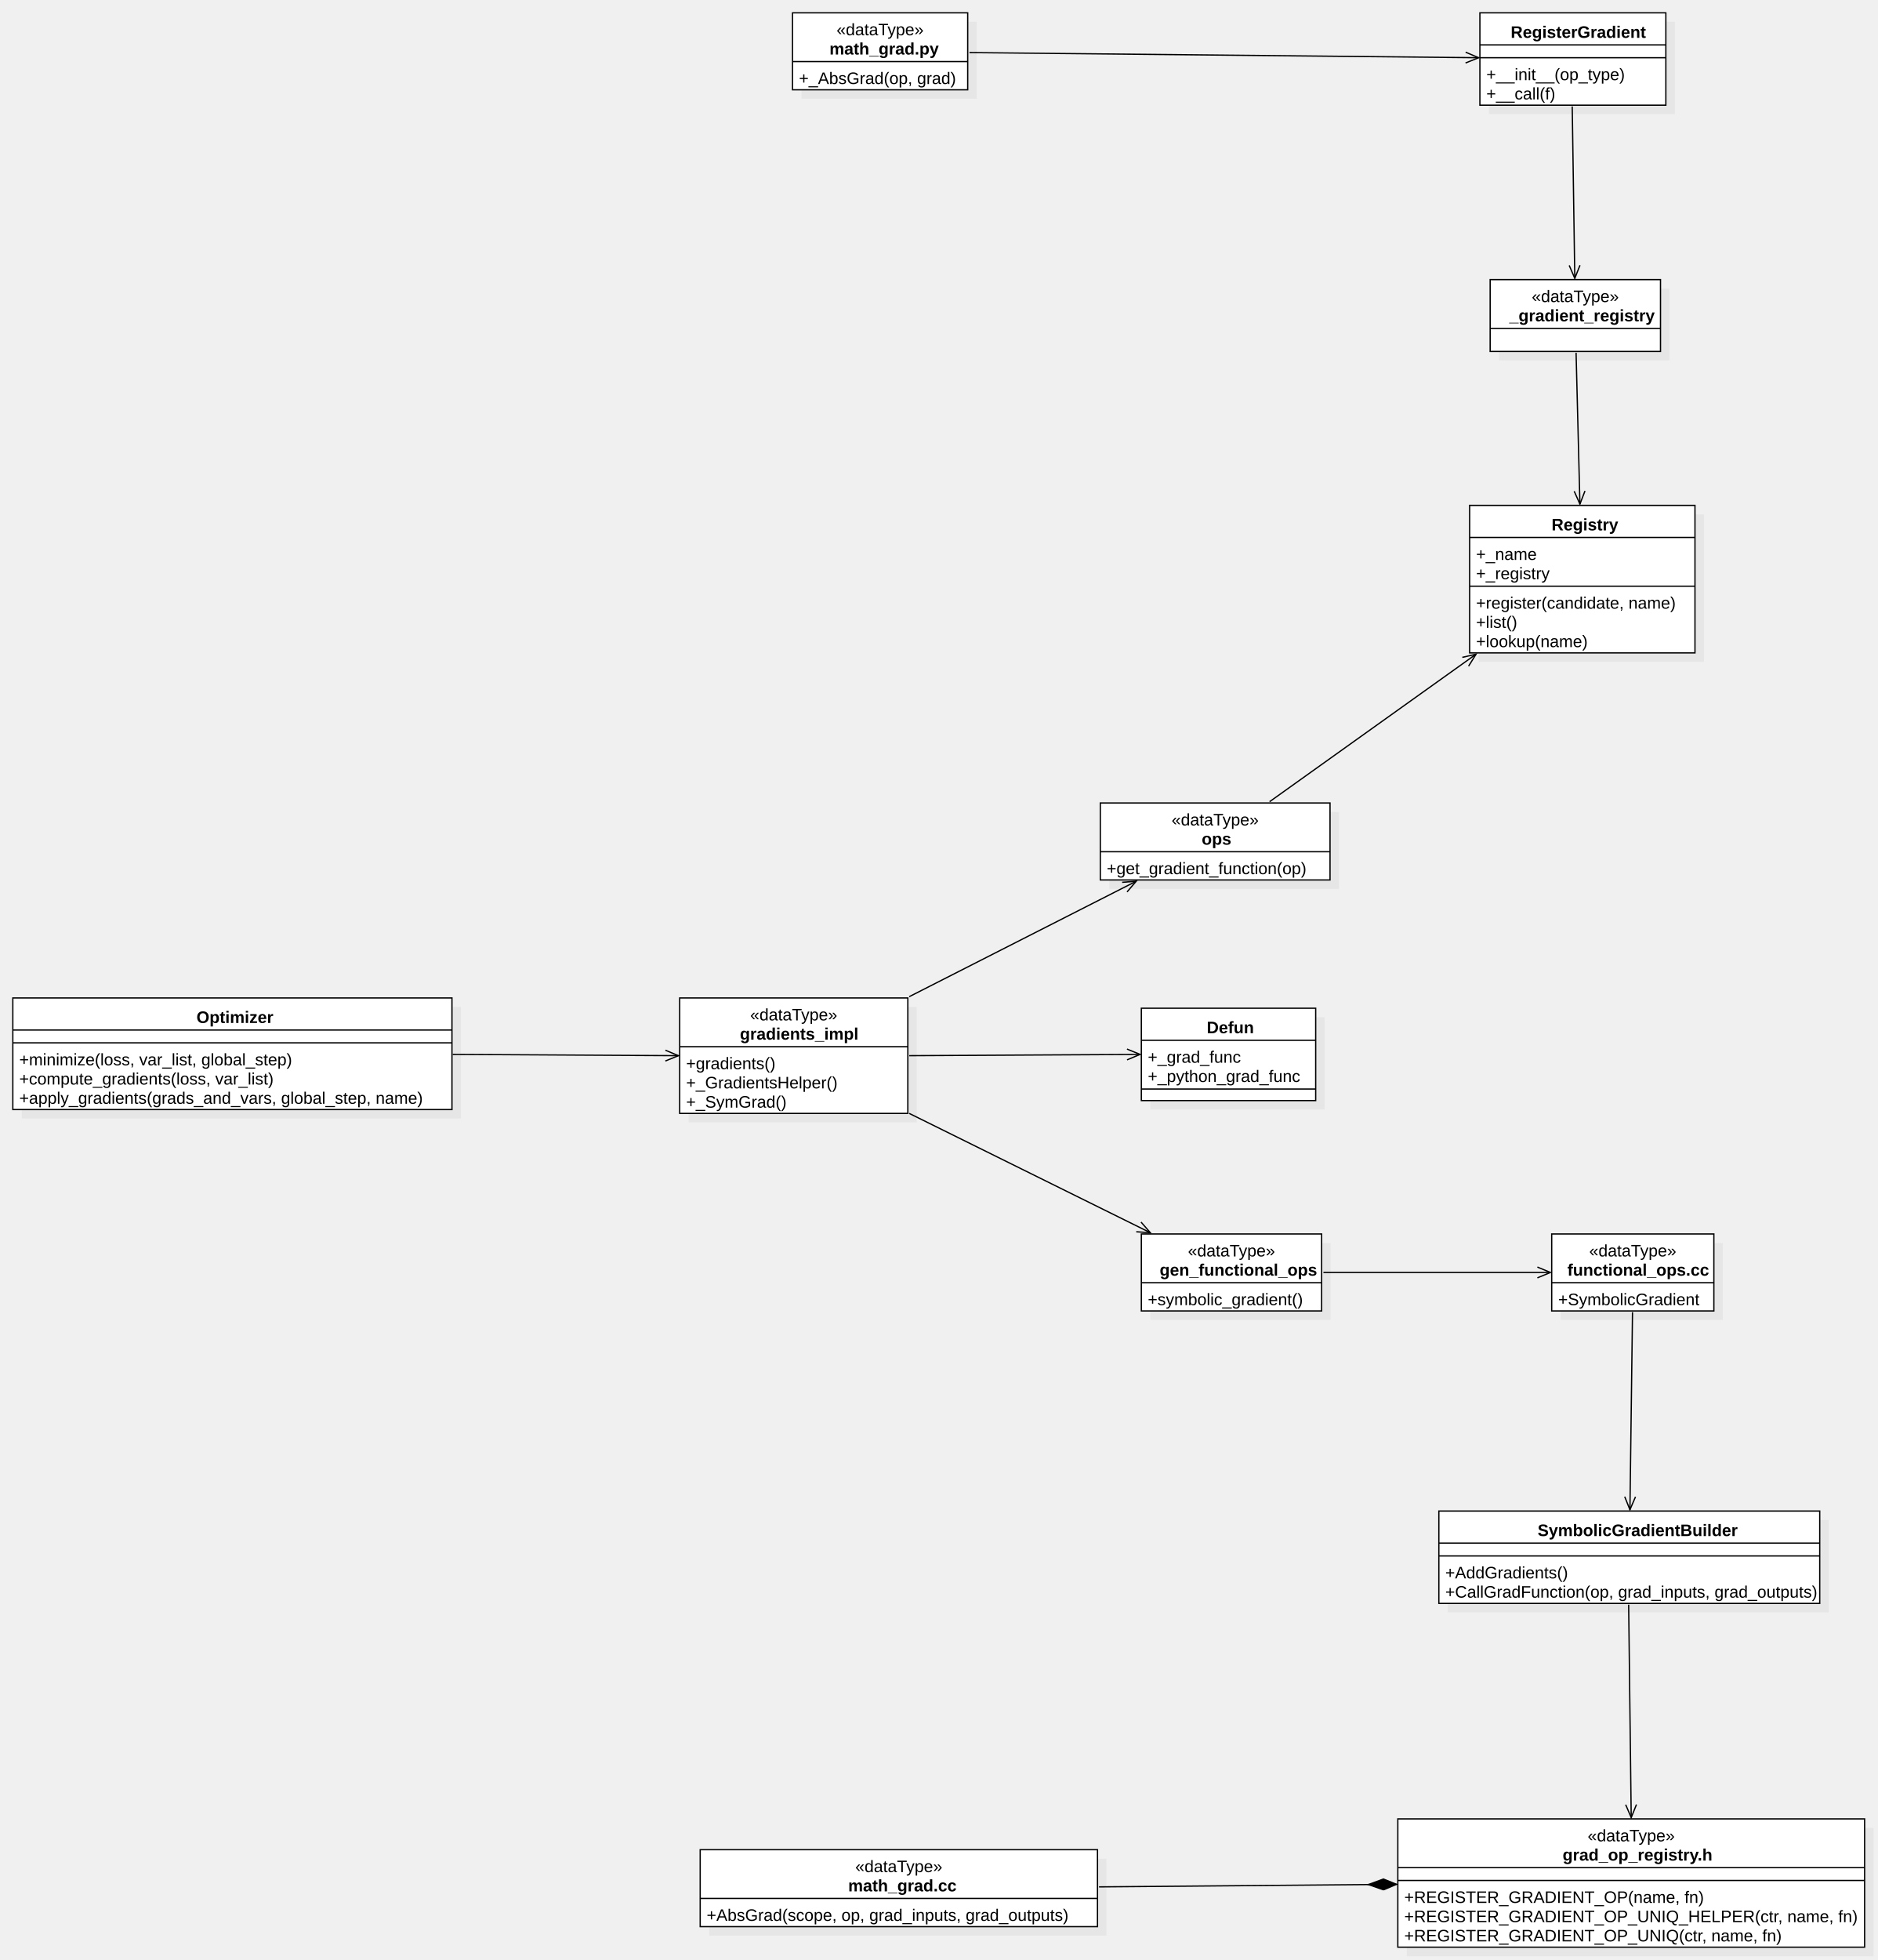
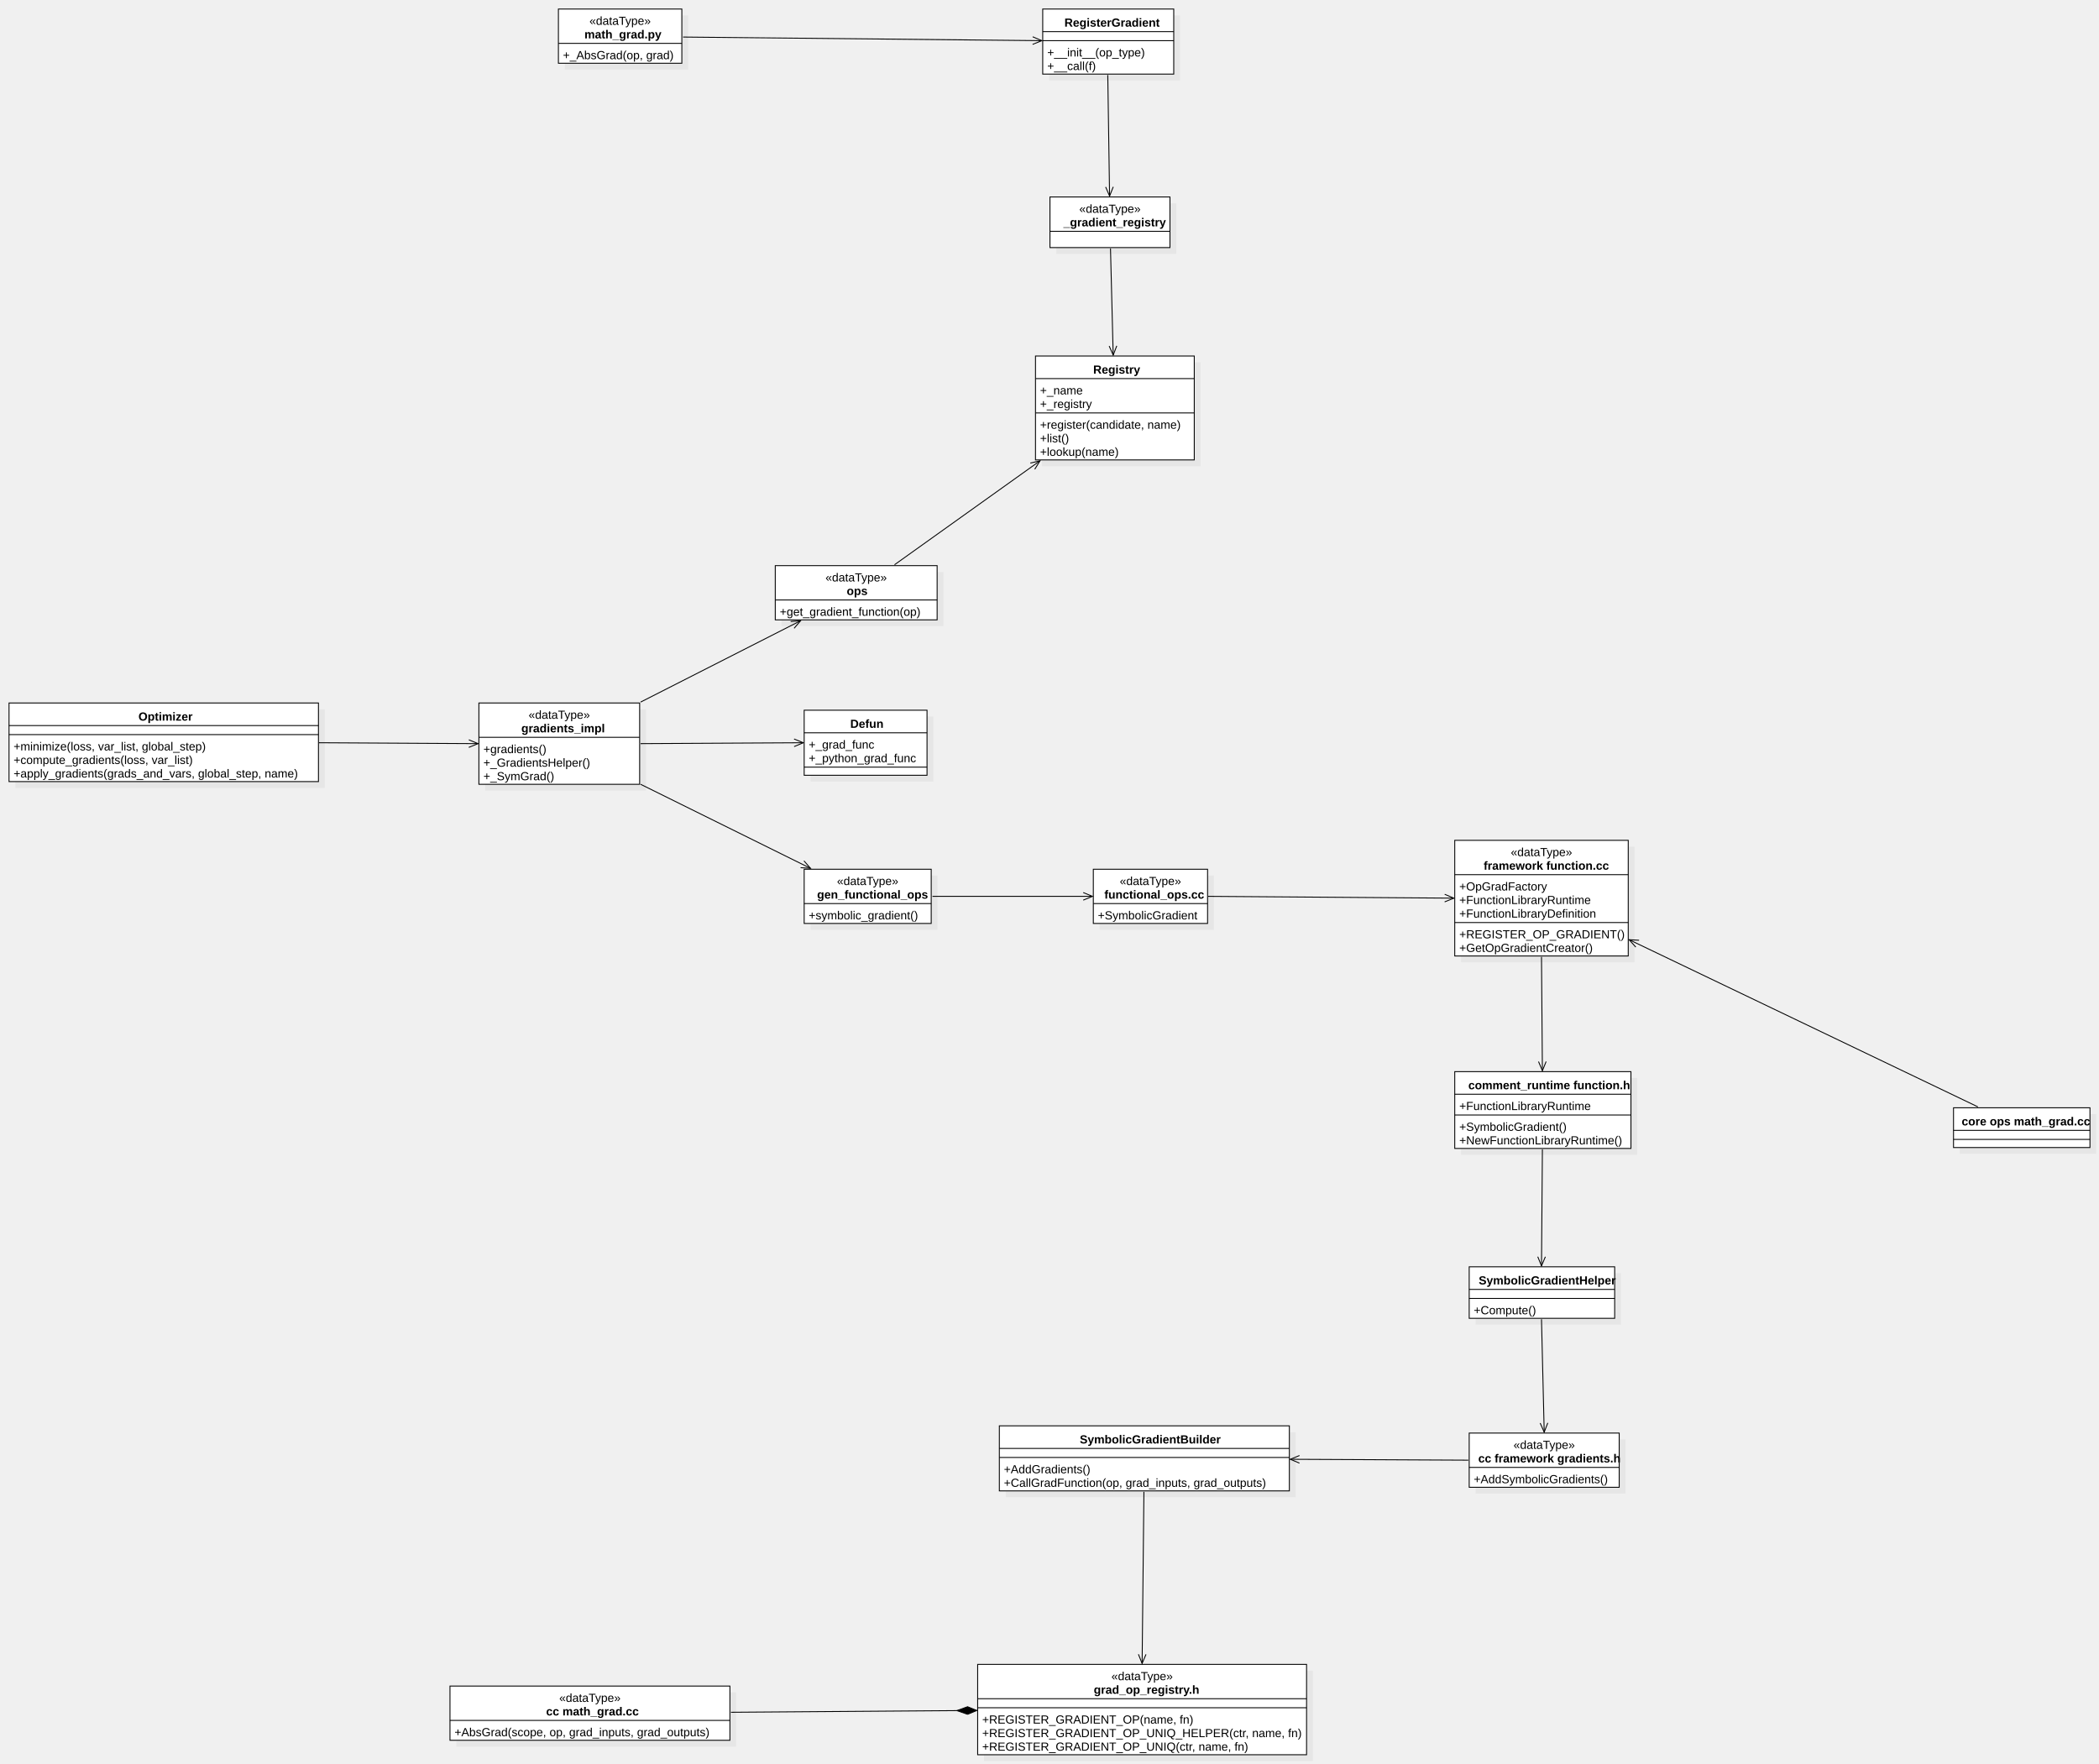
- <svg xmlns="http://www.w3.org/2000/svg" version="1.1" width="1464" height="1528">
+ <svg xmlns="http://www.w3.org/2000/svg" version="1.1" width="2323" height="1952">
  <defs />
  <g>
    <g transform="translate(-454,-326) scale(1,1)">
      <rect fill="#C0C0C0" stroke="none" x="1615" y="343" width="145" height="72" opacity="0.2" />
    </g>
    <g transform="translate(-454,-326) scale(1,1)">
      <rect fill="#ffffff" stroke="none" x="1608" y="336" width="145" height="72" />
    </g>
    <g transform="translate(-454,-326) scale(1,1)">
      <path fill="none" stroke="#000000" d="M 1608 336 L 1753 336 L 1753 408 L 1608 408 L 1608 336 Z Z" stroke-miterlimit="10" />
    </g>
    <g transform="translate(-454,-326) scale(1,1)">
      <path fill="none" stroke="#000000" d="M 1608 361 L 1753 361" stroke-miterlimit="10" />
    </g>
    <g transform="translate(-454,-326) scale(1,1)">
      <path fill="none" stroke="#000000" d="M 1608 371 L 1753 371" stroke-miterlimit="10" />
    </g>
    <g transform="translate(-454,-326) scale(1,1)">
      <g>
        <path fill="none" stroke="none" />
        <text fill="#000000" stroke="none" font-family="Arial" font-size="13px" font-style="normal" font-weight="bold" text-decoration="none" x="1632" y="355.5">RegisterGradient</text>
      </g>
    </g>
    <g transform="translate(-454,-326) scale(1,1)">
      <g>
        <path fill="none" stroke="none" />
        <text fill="#000000" stroke="none" font-family="Arial" font-size="13px" font-style="normal" font-weight="normal" text-decoration="none" x="1613" y="388.5">+__init__(op_type)</text>
      </g>
    </g>
    <g transform="translate(-454,-326) scale(1,1)">
      <g>
        <path fill="none" stroke="none" />
        <text fill="#000000" stroke="none" font-family="Arial" font-size="13px" font-style="normal" font-weight="normal" text-decoration="none" x="1613" y="403.5">+__call(f)</text>
      </g>
    </g>
    <g transform="translate(-454,-326) scale(1,1)">
      <rect fill="#C0C0C0" stroke="none" x="1623" y="551" width="132.831" height="56" opacity="0.2" />
    </g>
    <g transform="translate(-454,-326) scale(1,1)">
      <rect fill="#ffffff" stroke="none" x="1616" y="544" width="132.831" height="56" />
    </g>
    <g transform="translate(-454,-326) scale(1,1)">
      <path fill="none" stroke="#000000" d="M 1616 544 L 1748.831 544 L 1748.831 600 L 1616 600 L 1616 544 Z Z" stroke-miterlimit="10" />
    </g>
    <g transform="translate(-454,-326) scale(1,1)">
      <path fill="none" stroke="#000000" d="M 1616 582 L 1748.831 582" stroke-miterlimit="10" />
    </g>
    <g transform="translate(-454,-326) scale(1,1)">
      <g>
        <path fill="none" stroke="none" />
        <text fill="#000000" stroke="none" font-family="Arial" font-size="13px" font-style="normal" font-weight="normal" text-decoration="none" x="1648.415" y="561.5">«dataType»</text>
      </g>
    </g>
    <g transform="translate(-454,-326) scale(1,1)">
      <g>
        <path fill="none" stroke="none" />
        <text fill="#000000" stroke="none" font-family="Arial" font-size="13px" font-style="normal" font-weight="bold" text-decoration="none" x="1630.915" y="576.5">_gradient_registry</text>
      </g>
    </g>
    <g transform="translate(-454,-326) scale(1,1)">
      <rect fill="#C0C0C0" stroke="none" x="1607" y="727" width="175.708" height="115" opacity="0.2" />
    </g>
    <g transform="translate(-454,-326) scale(1,1)">
      <rect fill="#ffffff" stroke="none" x="1600" y="720" width="175.708" height="115" />
    </g>
    <g transform="translate(-454,-326) scale(1,1)">
      <path fill="none" stroke="#000000" d="M 1600 720 L 1775.708 720 L 1775.708 835 L 1600 835 L 1600 720 Z Z" stroke-miterlimit="10" />
    </g>
    <g transform="translate(-454,-326) scale(1,1)">
      <path fill="none" stroke="#000000" d="M 1600 745 L 1775.708 745" stroke-miterlimit="10" />
    </g>
    <g transform="translate(-454,-326) scale(1,1)">
      <path fill="none" stroke="#000000" d="M 1600 783 L 1775.708 783" stroke-miterlimit="10" />
    </g>
    <g transform="translate(-454,-326) scale(1,1)">
      <g>
        <path fill="none" stroke="none" />
        <text fill="#000000" stroke="none" font-family="Arial" font-size="13px" font-style="normal" font-weight="bold" text-decoration="none" x="1663.854" y="739.5">Registry</text>
      </g>
    </g>
    <g transform="translate(-454,-326) scale(1,1)">
      <g>
        <path fill="none" stroke="none" />
        <text fill="#000000" stroke="none" font-family="Arial" font-size="13px" font-style="normal" font-weight="normal" text-decoration="none" x="1605" y="762.5">+_name</text>
      </g>
    </g>
    <g transform="translate(-454,-326) scale(1,1)">
      <g>
        <path fill="none" stroke="none" />
        <text fill="#000000" stroke="none" font-family="Arial" font-size="13px" font-style="normal" font-weight="normal" text-decoration="none" x="1605" y="777.5">+_registry</text>
      </g>
    </g>
    <g transform="translate(-454,-326) scale(1,1)">
      <g>
        <path fill="none" stroke="none" />
        <text fill="#000000" stroke="none" font-family="Arial" font-size="13px" font-style="normal" font-weight="normal" text-decoration="none" x="1605" y="800.5">+register(candidate, name)</text>
      </g>
    </g>
    <g transform="translate(-454,-326) scale(1,1)">
      <g>
        <path fill="none" stroke="none" />
        <text fill="#000000" stroke="none" font-family="Arial" font-size="13px" font-style="normal" font-weight="normal" text-decoration="none" x="1605" y="815.5">+list()</text>
      </g>
    </g>
    <g transform="translate(-454,-326) scale(1,1)">
      <g>
        <path fill="none" stroke="none" />
        <text fill="#000000" stroke="none" font-family="Arial" font-size="13px" font-style="normal" font-weight="normal" text-decoration="none" x="1605" y="830.5">+lookup(name)</text>
      </g>
    </g>
    <g transform="translate(-454,-326) scale(1,1)">
      <path fill="none" stroke="#000000" d="M 1680 409 L 1682 543" stroke-miterlimit="10" />
    </g>
    <g transform="translate(-454,-326) scale(1,1)">
      <path fill="none" stroke="#000000" d="M 1677.639 532.901 L 1682 543 L 1686.057 532.776" stroke-miterlimit="10" />
    </g>
    <g transform="translate(-454,-326) scale(1,1)">
      <path fill="none" stroke="#000000" d="M 1683 601 L 1686 719" stroke-miterlimit="10" />
    </g>
    <g transform="translate(-454,-326) scale(1,1)">
      <path fill="none" stroke="#000000" d="M 1681.534 708.948 L 1686 719 L 1689.95 708.734" stroke-miterlimit="10" />
    </g>
    <g transform="translate(-454,-326) scale(1,1)">
      <rect fill="#C0C0C0" stroke="none" x="471" y="1111" width="342.436" height="87" opacity="0.2" />
    </g>
    <g transform="translate(-454,-326) scale(1,1)">
      <rect fill="#ffffff" stroke="none" x="464" y="1104" width="342.436" height="87" />
    </g>
    <g transform="translate(-454,-326) scale(1,1)">
      <path fill="none" stroke="#000000" d="M 464 1104 L 806.436 1104 L 806.436 1191 L 464 1191 L 464 1104 Z Z" stroke-miterlimit="10" />
    </g>
    <g transform="translate(-454,-326) scale(1,1)">
      <path fill="none" stroke="#000000" d="M 464 1129 L 806.436 1129" stroke-miterlimit="10" />
    </g>
    <g transform="translate(-454,-326) scale(1,1)">
      <path fill="none" stroke="#000000" d="M 464 1139 L 806.436 1139" stroke-miterlimit="10" />
    </g>
    <g transform="translate(-454,-326) scale(1,1)">
      <g>
        <path fill="none" stroke="none" />
        <text fill="#000000" stroke="none" font-family="Arial" font-size="13px" font-style="normal" font-weight="bold" text-decoration="none" x="607.218" y="1123.5">Optimizer</text>
      </g>
    </g>
    <g transform="translate(-454,-326) scale(1,1)">
      <g>
        <path fill="none" stroke="none" />
        <text fill="#000000" stroke="none" font-family="Arial" font-size="13px" font-style="normal" font-weight="normal" text-decoration="none" x="469" y="1156.5">+minimize(loss, var_list, global_step)</text>
      </g>
    </g>
    <g transform="translate(-454,-326) scale(1,1)">
      <g>
        <path fill="none" stroke="none" />
        <text fill="#000000" stroke="none" font-family="Arial" font-size="13px" font-style="normal" font-weight="normal" text-decoration="none" x="469" y="1171.5">+compute_gradients(loss, var_list)</text>
      </g>
    </g>
    <g transform="translate(-454,-326) scale(1,1)">
      <g>
        <path fill="none" stroke="none" />
        <text fill="#000000" stroke="none" font-family="Arial" font-size="13px" font-style="normal" font-weight="normal" text-decoration="none" x="469" y="1186.5">+apply_gradients(grads_and_vars, global_step, name)</text>
      </g>
    </g>
    <g transform="translate(-454,-326) scale(1,1)">
      <rect fill="#C0C0C0" stroke="none" x="991" y="1111" width="177.912" height="90" opacity="0.2" />
    </g>
    <g transform="translate(-454,-326) scale(1,1)">
      <rect fill="#ffffff" stroke="none" x="984" y="1104" width="177.912" height="90" />
    </g>
    <g transform="translate(-454,-326) scale(1,1)">
      <path fill="none" stroke="#000000" d="M 984 1104 L 1161.912 1104 L 1161.912 1194 L 984 1194 L 984 1104 Z Z" stroke-miterlimit="10" />
    </g>
    <g transform="translate(-454,-326) scale(1,1)">
      <path fill="none" stroke="#000000" d="M 984 1142 L 1161.912 1142" stroke-miterlimit="10" />
    </g>
    <g transform="translate(-454,-326) scale(1,1)">
      <g>
        <path fill="none" stroke="none" />
        <text fill="#000000" stroke="none" font-family="Arial" font-size="13px" font-style="normal" font-weight="normal" text-decoration="none" x="1038.956" y="1121.5">«dataType»</text>
      </g>
    </g>
    <g transform="translate(-454,-326) scale(1,1)">
      <g>
        <path fill="none" stroke="none" />
        <text fill="#000000" stroke="none" font-family="Arial" font-size="13px" font-style="normal" font-weight="bold" text-decoration="none" x="1030.956" y="1136.5">gradients_impl</text>
      </g>
    </g>
    <g transform="translate(-454,-326) scale(1,1)">
      <g>
        <path fill="none" stroke="none" />
        <text fill="#000000" stroke="none" font-family="Arial" font-size="13px" font-style="normal" font-weight="normal" text-decoration="none" x="989" y="1159.5">+gradients()</text>
      </g>
    </g>
    <g transform="translate(-454,-326) scale(1,1)">
      <g>
        <path fill="none" stroke="none" />
        <text fill="#000000" stroke="none" font-family="Arial" font-size="13px" font-style="normal" font-weight="normal" text-decoration="none" x="989" y="1174.5">+_GradientsHelper()</text>
      </g>
    </g>
    <g transform="translate(-454,-326) scale(1,1)">
      <g>
        <path fill="none" stroke="none" />
        <text fill="#000000" stroke="none" font-family="Arial" font-size="13px" font-style="normal" font-weight="normal" text-decoration="none" x="989" y="1189.5">+_SymGrad()</text>
      </g>
    </g>
    <g transform="translate(-454,-326) scale(1,1)">
      <rect fill="#C0C0C0" stroke="none" x="1319" y="959" width="179.136" height="60" opacity="0.2" />
    </g>
    <g transform="translate(-454,-326) scale(1,1)">
      <rect fill="#ffffff" stroke="none" x="1312" y="952" width="179.136" height="60" />
    </g>
    <g transform="translate(-454,-326) scale(1,1)">
      <path fill="none" stroke="#000000" d="M 1312 952 L 1491.136 952 L 1491.136 1012 L 1312 1012 L 1312 952 Z Z" stroke-miterlimit="10" />
    </g>
    <g transform="translate(-454,-326) scale(1,1)">
      <path fill="none" stroke="#000000" d="M 1312 990 L 1491.136 990" stroke-miterlimit="10" />
    </g>
    <g transform="translate(-454,-326) scale(1,1)">
      <g>
        <path fill="none" stroke="none" />
        <text fill="#000000" stroke="none" font-family="Arial" font-size="13px" font-style="normal" font-weight="normal" text-decoration="none" x="1367.568" y="969.5">«dataType»</text>
      </g>
    </g>
    <g transform="translate(-454,-326) scale(1,1)">
      <g>
        <path fill="none" stroke="none" />
        <text fill="#000000" stroke="none" font-family="Arial" font-size="13px" font-style="normal" font-weight="bold" text-decoration="none" x="1391.068" y="984.5">ops</text>
      </g>
    </g>
    <g transform="translate(-454,-326) scale(1,1)">
      <g>
        <path fill="none" stroke="none" />
        <text fill="#000000" stroke="none" font-family="Arial" font-size="13px" font-style="normal" font-weight="normal" text-decoration="none" x="1317" y="1007.5">+get_gradient_function(op)</text>
      </g>
    </g>
    <g transform="translate(-454,-326) scale(1,1)">
      <rect fill="#C0C0C0" stroke="none" x="1079" y="343" width="136.601" height="60" opacity="0.2" />
    </g>
    <g transform="translate(-454,-326) scale(1,1)">
      <rect fill="#ffffff" stroke="none" x="1072" y="336" width="136.601" height="60" />
    </g>
    <g transform="translate(-454,-326) scale(1,1)">
      <path fill="none" stroke="#000000" d="M 1072 336 L 1208.601 336 L 1208.601 396 L 1072 396 L 1072 336 Z Z" stroke-miterlimit="10" />
    </g>
    <g transform="translate(-454,-326) scale(1,1)">
      <path fill="none" stroke="#000000" d="M 1072 374 L 1208.601 374" stroke-miterlimit="10" />
    </g>
    <g transform="translate(-454,-326) scale(1,1)">
      <g>
        <path fill="none" stroke="none" />
        <text fill="#000000" stroke="none" font-family="Arial" font-size="13px" font-style="normal" font-weight="normal" text-decoration="none" x="1106.3" y="353.5">«dataType»</text>
      </g>
    </g>
    <g transform="translate(-454,-326) scale(1,1)">
      <g>
        <path fill="none" stroke="none" />
        <text fill="#000000" stroke="none" font-family="Arial" font-size="13px" font-style="normal" font-weight="bold" text-decoration="none" x="1100.8" y="368.5">math_grad.py</text>
      </g>
    </g>
    <g transform="translate(-454,-326) scale(1,1)">
      <g>
        <path fill="none" stroke="none" />
        <text fill="#000000" stroke="none" font-family="Arial" font-size="13px" font-style="normal" font-weight="normal" text-decoration="none" x="1077" y="391.5">+_AbsGrad(op, grad)</text>
      </g>
    </g>
    <g transform="translate(-454,-326) scale(1,1)">
-       <rect fill="#C0C0C0" stroke="none" x="1007" y="1775" width="309.803" height="60" opacity="0.2" />
-     </g>
-     <g transform="translate(-454,-326) scale(1,1)">
-       <rect fill="#ffffff" stroke="none" x="1000" y="1768" width="309.803" height="60" />
-     </g>
-     <g transform="translate(-454,-326) scale(1,1)">
-       <path fill="none" stroke="#000000" d="M 1000 1768 L 1309.803 1768 L 1309.803 1828 L 1000 1828 L 1000 1768 Z Z" stroke-miterlimit="10" />
-     </g>
-     <g transform="translate(-454,-326) scale(1,1)">
-       <path fill="none" stroke="#000000" d="M 1000 1806 L 1309.803 1806" stroke-miterlimit="10" />
-     </g>
-     <g transform="translate(-454,-326) scale(1,1)">
-       <g>
-         <path fill="none" stroke="none" />
-         <text fill="#000000" stroke="none" font-family="Arial" font-size="13px" font-style="normal" font-weight="normal" text-decoration="none" x="1120.901" y="1785.5">«dataType»</text>
-       </g>
-     </g>
-     <g transform="translate(-454,-326) scale(1,1)">
-       <g>
-         <path fill="none" stroke="none" />
-         <text fill="#000000" stroke="none" font-family="Arial" font-size="13px" font-style="normal" font-weight="bold" text-decoration="none" x="1115.401" y="1800.5">math_grad.cc</text>
-       </g>
-     </g>
-     <g transform="translate(-454,-326) scale(1,1)">
-       <g>
-         <path fill="none" stroke="none" />
-         <text fill="#000000" stroke="none" font-family="Arial" font-size="13px" font-style="normal" font-weight="normal" text-decoration="none" x="1005" y="1823.5">+AbsGrad(scope, op, grad_inputs, grad_outputs)</text>
-       </g>
-     </g>
-     <g transform="translate(-454,-326) scale(1,1)">
-       <rect fill="#C0C0C0" stroke="none" x="1551" y="1751" width="364" height="100" opacity="0.2" />
-     </g>
-     <g transform="translate(-454,-326) scale(1,1)">
-       <rect fill="#ffffff" stroke="none" x="1544" y="1744" width="364" height="100" />
-     </g>
-     <g transform="translate(-454,-326) scale(1,1)">
-       <path fill="none" stroke="#000000" d="M 1544 1744 L 1908 1744 L 1908 1844 L 1544 1844 L 1544 1744 Z Z" stroke-miterlimit="10" />
-     </g>
-     <g transform="translate(-454,-326) scale(1,1)">
-       <path fill="none" stroke="#000000" d="M 1544 1782 L 1908 1782" stroke-miterlimit="10" />
-     </g>
-     <g transform="translate(-454,-326) scale(1,1)">
-       <path fill="none" stroke="#000000" d="M 1544 1792 L 1908 1792" stroke-miterlimit="10" />
-     </g>
-     <g transform="translate(-454,-326) scale(1,1)">
-       <g>
-         <path fill="none" stroke="none" />
-         <text fill="#000000" stroke="none" font-family="Arial" font-size="13px" font-style="normal" font-weight="normal" text-decoration="none" x="1692" y="1761.5">«dataType»</text>
-       </g>
-     </g>
-     <g transform="translate(-454,-326) scale(1,1)">
-       <g>
-         <path fill="none" stroke="none" />
-         <text fill="#000000" stroke="none" font-family="Arial" font-size="13px" font-style="normal" font-weight="bold" text-decoration="none" x="1672.5" y="1776.5">grad_op_registry.h</text>
-       </g>
-     </g>
-     <g transform="translate(-454,-326) scale(1,1)">
-       <g>
-         <path fill="none" stroke="none" />
-         <text fill="#000000" stroke="none" font-family="Arial" font-size="13px" font-style="normal" font-weight="normal" text-decoration="none" x="1549" y="1809.5">+REGISTER_GRADIENT_OP(name, fn)</text>
-       </g>
-     </g>
-     <g transform="translate(-454,-326) scale(1,1)">
-       <g>
-         <path fill="none" stroke="none" />
-         <text fill="#000000" stroke="none" font-family="Arial" font-size="13px" font-style="normal" font-weight="normal" text-decoration="none" x="1549" y="1824.5">+REGISTER_GRADIENT_OP_UNIQ_HELPER(ctr, name, fn)</text>
-       </g>
-     </g>
-     <g transform="translate(-454,-326) scale(1,1)">
-       <g>
-         <path fill="none" stroke="none" />
-         <text fill="#000000" stroke="none" font-family="Arial" font-size="13px" font-style="normal" font-weight="normal" text-decoration="none" x="1549" y="1839.5">+REGISTER_GRADIENT_OP_UNIQ(ctr, name, fn)</text>
+       <rect fill="#C0C0C0" stroke="none" x="959" y="2199" width="309.803" height="60" opacity="0.2" />
+     </g>
+     <g transform="translate(-454,-326) scale(1,1)">
+       <rect fill="#ffffff" stroke="none" x="952" y="2192" width="309.803" height="60" />
+     </g>
+     <g transform="translate(-454,-326) scale(1,1)">
+       <path fill="none" stroke="#000000" d="M 952 2192 L 1261.803 2192 L 1261.803 2252 L 952 2252 L 952 2192 Z Z" stroke-miterlimit="10" />
+     </g>
+     <g transform="translate(-454,-326) scale(1,1)">
+       <path fill="none" stroke="#000000" d="M 952 2230 L 1261.803 2230" stroke-miterlimit="10" />
+     </g>
+     <g transform="translate(-454,-326) scale(1,1)">
+       <g>
+         <path fill="none" stroke="none" />
+         <text fill="#000000" stroke="none" font-family="Arial" font-size="13px" font-style="normal" font-weight="normal" text-decoration="none" x="1072.901" y="2209.5">«dataType»</text>
+       </g>
+     </g>
+     <g transform="translate(-454,-326) scale(1,1)">
+       <g>
+         <path fill="none" stroke="none" />
+         <text fill="#000000" stroke="none" font-family="Arial" font-size="13px" font-style="normal" font-weight="bold" text-decoration="none" x="1058.401" y="2224.5">cc math_grad.cc</text>
+       </g>
+     </g>
+     <g transform="translate(-454,-326) scale(1,1)">
+       <g>
+         <path fill="none" stroke="none" />
+         <text fill="#000000" stroke="none" font-family="Arial" font-size="13px" font-style="normal" font-weight="normal" text-decoration="none" x="957" y="2247.5">+AbsGrad(scope, op, grad_inputs, grad_outputs)</text>
+       </g>
+     </g>
+     <g transform="translate(-454,-326) scale(1,1)">
+       <rect fill="#C0C0C0" stroke="none" x="1543" y="2175" width="364" height="100" opacity="0.2" />
+     </g>
+     <g transform="translate(-454,-326) scale(1,1)">
+       <rect fill="#ffffff" stroke="none" x="1536" y="2168" width="364" height="100" />
+     </g>
+     <g transform="translate(-454,-326) scale(1,1)">
+       <path fill="none" stroke="#000000" d="M 1536 2168 L 1900 2168 L 1900 2268 L 1536 2268 L 1536 2168 Z Z" stroke-miterlimit="10" />
+     </g>
+     <g transform="translate(-454,-326) scale(1,1)">
+       <path fill="none" stroke="#000000" d="M 1536 2206 L 1900 2206" stroke-miterlimit="10" />
+     </g>
+     <g transform="translate(-454,-326) scale(1,1)">
+       <path fill="none" stroke="#000000" d="M 1536 2216 L 1900 2216" stroke-miterlimit="10" />
+     </g>
+     <g transform="translate(-454,-326) scale(1,1)">
+       <g>
+         <path fill="none" stroke="none" />
+         <text fill="#000000" stroke="none" font-family="Arial" font-size="13px" font-style="normal" font-weight="normal" text-decoration="none" x="1684" y="2185.5">«dataType»</text>
+       </g>
+     </g>
+     <g transform="translate(-454,-326) scale(1,1)">
+       <g>
+         <path fill="none" stroke="none" />
+         <text fill="#000000" stroke="none" font-family="Arial" font-size="13px" font-style="normal" font-weight="bold" text-decoration="none" x="1664.5" y="2200.5">grad_op_registry.h</text>
+       </g>
+     </g>
+     <g transform="translate(-454,-326) scale(1,1)">
+       <g>
+         <path fill="none" stroke="none" />
+         <text fill="#000000" stroke="none" font-family="Arial" font-size="13px" font-style="normal" font-weight="normal" text-decoration="none" x="1541" y="2233.5">+REGISTER_GRADIENT_OP(name, fn)</text>
+       </g>
+     </g>
+     <g transform="translate(-454,-326) scale(1,1)">
+       <g>
+         <path fill="none" stroke="none" />
+         <text fill="#000000" stroke="none" font-family="Arial" font-size="13px" font-style="normal" font-weight="normal" text-decoration="none" x="1541" y="2248.5">+REGISTER_GRADIENT_OP_UNIQ_HELPER(ctr, name, fn)</text>
+       </g>
+     </g>
+     <g transform="translate(-454,-326) scale(1,1)">
+       <g>
+         <path fill="none" stroke="none" />
+         <text fill="#000000" stroke="none" font-family="Arial" font-size="13px" font-style="normal" font-weight="normal" text-decoration="none" x="1541" y="2263.5">+REGISTER_GRADIENT_OP_UNIQ(ctr, name, fn)</text>
      </g>
    </g>
    <g transform="translate(-454,-326) scale(1,1)">
      <rect fill="#C0C0C0" stroke="none" x="1351" y="1119" width="135.953" height="72" opacity="0.2" />
    </g>
    <g transform="translate(-454,-326) scale(1,1)">
      <rect fill="#ffffff" stroke="none" x="1344" y="1112" width="135.953" height="72" />
    </g>
    <g transform="translate(-454,-326) scale(1,1)">
      <path fill="none" stroke="#000000" d="M 1344 1112 L 1479.953 1112 L 1479.953 1184 L 1344 1184 L 1344 1112 Z Z" stroke-miterlimit="10" />
    </g>
    <g transform="translate(-454,-326) scale(1,1)">
      <path fill="none" stroke="#000000" d="M 1344 1137 L 1479.953 1137" stroke-miterlimit="10" />
    </g>
    <g transform="translate(-454,-326) scale(1,1)">
      <path fill="none" stroke="#000000" d="M 1344 1175 L 1479.953 1175" stroke-miterlimit="10" />
    </g>
    <g transform="translate(-454,-326) scale(1,1)">
      <g>
        <path fill="none" stroke="none" />
        <text fill="#000000" stroke="none" font-family="Arial" font-size="13px" font-style="normal" font-weight="bold" text-decoration="none" x="1394.977" y="1131.5">Defun</text>
      </g>
    </g>
    <g transform="translate(-454,-326) scale(1,1)">
      <g>
        <path fill="none" stroke="none" />
        <text fill="#000000" stroke="none" font-family="Arial" font-size="13px" font-style="normal" font-weight="normal" text-decoration="none" x="1349" y="1154.5">+_grad_func</text>
      </g>
    </g>
    <g transform="translate(-454,-326) scale(1,1)">
      <g>
        <path fill="none" stroke="none" />
        <text fill="#000000" stroke="none" font-family="Arial" font-size="13px" font-style="normal" font-weight="normal" text-decoration="none" x="1349" y="1169.5">+_python_grad_func</text>
      </g>
    </g>
    <g transform="translate(-454,-326) scale(1,1)">
      <path fill="none" stroke="#000000" d="M 1444 951 L 1605 836" stroke-miterlimit="10" />
    </g>
    <g transform="translate(-454,-326) scale(1,1)">
      <path fill="none" stroke="#000000" d="M 1599.177 845.332 L 1605 836 L 1594.284 838.482" stroke-miterlimit="10" />
    </g>
    <g transform="translate(-454,-326) scale(1,1)">
      <rect fill="#C0C0C0" stroke="none" x="1351" y="1295" width="140.587" height="60" opacity="0.2" />
    </g>
    <g transform="translate(-454,-326) scale(1,1)">
      <rect fill="#ffffff" stroke="none" x="1344" y="1288" width="140.587" height="60" />
    </g>
    <g transform="translate(-454,-326) scale(1,1)">
      <path fill="none" stroke="#000000" d="M 1344 1288 L 1484.587 1288 L 1484.587 1348 L 1344 1348 L 1344 1288 Z Z" stroke-miterlimit="10" />
    </g>
    <g transform="translate(-454,-326) scale(1,1)">
      <path fill="none" stroke="#000000" d="M 1344 1326 L 1484.587 1326" stroke-miterlimit="10" />
    </g>
    <g transform="translate(-454,-326) scale(1,1)">
      <g>
        <path fill="none" stroke="none" />
        <text fill="#000000" stroke="none" font-family="Arial" font-size="13px" font-style="normal" font-weight="normal" text-decoration="none" x="1380.294" y="1305.5">«dataType»</text>
      </g>
    </g>
    <g transform="translate(-454,-326) scale(1,1)">
      <g>
        <path fill="none" stroke="none" />
        <text fill="#000000" stroke="none" font-family="Arial" font-size="13px" font-style="normal" font-weight="bold" text-decoration="none" x="1358.294" y="1320.5">gen_functional_ops</text>
      </g>
    </g>
    <g transform="translate(-454,-326) scale(1,1)">
      <g>
        <path fill="none" stroke="none" />
        <text fill="#000000" stroke="none" font-family="Arial" font-size="13px" font-style="normal" font-weight="normal" text-decoration="none" x="1349" y="1343.5">+symbolic_gradient()</text>
      </g>
    </g>
    <g transform="translate(-454,-326) scale(1,1)">
      <rect fill="#C0C0C0" stroke="none" x="1671" y="1295" width="126.445" height="60" opacity="0.2" />
    </g>
    <g transform="translate(-454,-326) scale(1,1)">
      <rect fill="#ffffff" stroke="none" x="1664" y="1288" width="126.445" height="60" />
    </g>
    <g transform="translate(-454,-326) scale(1,1)">
      <path fill="none" stroke="#000000" d="M 1664 1288 L 1790.445 1288 L 1790.445 1348 L 1664 1348 L 1664 1288 Z Z" stroke-miterlimit="10" />
    </g>
    <g transform="translate(-454,-326) scale(1,1)">
      <path fill="none" stroke="#000000" d="M 1664 1326 L 1790.445 1326" stroke-miterlimit="10" />
    </g>
    <g transform="translate(-454,-326) scale(1,1)">
      <g>
        <path fill="none" stroke="none" />
        <text fill="#000000" stroke="none" font-family="Arial" font-size="13px" font-style="normal" font-weight="normal" text-decoration="none" x="1693.222" y="1305.5">«dataType»</text>
      </g>
    </g>
    <g transform="translate(-454,-326) scale(1,1)">
      <g>
        <path fill="none" stroke="none" />
        <text fill="#000000" stroke="none" font-family="Arial" font-size="13px" font-style="normal" font-weight="bold" text-decoration="none" x="1676.222" y="1320.5">functional_ops.cc</text>
      </g>
    </g>
    <g transform="translate(-454,-326) scale(1,1)">
      <g>
        <path fill="none" stroke="none" />
        <text fill="#000000" stroke="none" font-family="Arial" font-size="13px" font-style="normal" font-weight="normal" text-decoration="none" x="1669" y="1343.5">+SymbolicGradient</text>
      </g>
    </g>
    <g transform="translate(-454,-326) scale(1,1)">
-       <rect fill="#C0C0C0" stroke="none" x="1583" y="1511" width="297" height="72" opacity="0.2" />
-     </g>
-     <g transform="translate(-454,-326) scale(1,1)">
-       <rect fill="#ffffff" stroke="none" x="1576" y="1504" width="297" height="72" />
-     </g>
-     <g transform="translate(-454,-326) scale(1,1)">
-       <path fill="none" stroke="#000000" d="M 1576 1504 L 1873 1504 L 1873 1576 L 1576 1576 L 1576 1504 Z Z" stroke-miterlimit="10" />
-     </g>
-     <g transform="translate(-454,-326) scale(1,1)">
-       <path fill="none" stroke="#000000" d="M 1576 1529 L 1873 1529" stroke-miterlimit="10" />
-     </g>
-     <g transform="translate(-454,-326) scale(1,1)">
-       <path fill="none" stroke="#000000" d="M 1576 1539 L 1873 1539" stroke-miterlimit="10" />
-     </g>
-     <g transform="translate(-454,-326) scale(1,1)">
-       <g>
-         <path fill="none" stroke="none" />
-         <text fill="#000000" stroke="none" font-family="Arial" font-size="13px" font-style="normal" font-weight="bold" text-decoration="none" x="1653" y="1523.5">SymbolicGradientBuilder</text>
-       </g>
-     </g>
-     <g transform="translate(-454,-326) scale(1,1)">
-       <g>
-         <path fill="none" stroke="none" />
-         <text fill="#000000" stroke="none" font-family="Arial" font-size="13px" font-style="normal" font-weight="normal" text-decoration="none" x="1581" y="1556.5">+AddGradients()</text>
-       </g>
-     </g>
-     <g transform="translate(-454,-326) scale(1,1)">
-       <g>
-         <path fill="none" stroke="none" />
-         <text fill="#000000" stroke="none" font-family="Arial" font-size="13px" font-style="normal" font-weight="normal" text-decoration="none" x="1581" y="1571.5">+CallGradFunction(op, grad_inputs, grad_outputs)</text>
-       </g>
-     </g>
-     <g transform="translate(-454,-326) scale(1,1)">
-       <path fill="none" stroke="#000000" d="M 1311 1797 L 1543 1795" stroke-miterlimit="10" />
-     </g>
-     <g transform="translate(-454,-326) scale(1,1)">
-       <path fill="#000000" stroke="none" d="M 1532.874 1799.297 L 1543 1795 L 1532.801 1790.878 L 1521.001 1795.19" />
-     </g>
-     <g transform="translate(-454,-326) scale(1,1)">
-       <path fill="none" stroke="#000000" d="M 1532.874 1799.297 L 1543 1795 L 1532.801 1790.878 L 1521.001 1795.19 L 1532.874 1799.297" stroke-miterlimit="10" />
-     </g>
-     <g transform="translate(-454,-326) scale(1,1)">
-       <path fill="none" stroke="#000000" d="M 1724 1577 L 1726 1743" stroke-miterlimit="10" />
-     </g>
-     <g transform="translate(-454,-326) scale(1,1)">
-       <path fill="none" stroke="#000000" d="M 1721.668 1732.889 L 1726 1743 L 1730.087 1732.787" stroke-miterlimit="10" />
-     </g>
-     <g transform="translate(-454,-326) scale(1,1)">
-       <path fill="none" stroke="#000000" d="M 1727 1349 L 1725 1503" stroke-miterlimit="10" />
-     </g>
-     <g transform="translate(-454,-326) scale(1,1)">
-       <path fill="none" stroke="#000000" d="M 1720.923 1492.784 L 1725 1503 L 1729.341 1492.893" stroke-miterlimit="10" />
+       <rect fill="#C0C0C0" stroke="none" x="1567" y="1911" width="320.956" height="72" opacity="0.2" />
+     </g>
+     <g transform="translate(-454,-326) scale(1,1)">
+       <rect fill="#ffffff" stroke="none" x="1560" y="1904" width="320.956" height="72" />
+     </g>
+     <g transform="translate(-454,-326) scale(1,1)">
+       <path fill="none" stroke="#000000" d="M 1560 1904 L 1880.956 1904 L 1880.956 1976 L 1560 1976 L 1560 1904 Z Z" stroke-miterlimit="10" />
+     </g>
+     <g transform="translate(-454,-326) scale(1,1)">
+       <path fill="none" stroke="#000000" d="M 1560 1929 L 1880.956 1929" stroke-miterlimit="10" />
+     </g>
+     <g transform="translate(-454,-326) scale(1,1)">
+       <path fill="none" stroke="#000000" d="M 1560 1939 L 1880.956 1939" stroke-miterlimit="10" />
+     </g>
+     <g transform="translate(-454,-326) scale(1,1)">
+       <g>
+         <path fill="none" stroke="none" />
+         <text fill="#000000" stroke="none" font-family="Arial" font-size="13px" font-style="normal" font-weight="bold" text-decoration="none" x="1648.978" y="1923.5">SymbolicGradientBuilder</text>
+       </g>
+     </g>
+     <g transform="translate(-454,-326) scale(1,1)">
+       <g>
+         <path fill="none" stroke="none" />
+         <text fill="#000000" stroke="none" font-family="Arial" font-size="13px" font-style="normal" font-weight="normal" text-decoration="none" x="1565" y="1956.5">+AddGradients()</text>
+       </g>
+     </g>
+     <g transform="translate(-454,-326) scale(1,1)">
+       <g>
+         <path fill="none" stroke="none" />
+         <text fill="#000000" stroke="none" font-family="Arial" font-size="13px" font-style="normal" font-weight="normal" text-decoration="none" x="1565" y="1971.5">+CallGradFunction(op, grad_inputs, grad_outputs)</text>
+       </g>
+     </g>
+     <g transform="translate(-454,-326) scale(1,1)">
+       <path fill="none" stroke="#000000" d="M 1263 2221 L 1535 2219" stroke-miterlimit="10" />
+     </g>
+     <g transform="translate(-454,-326) scale(1,1)">
+       <path fill="#000000" stroke="none" d="M 1524.869 2223.284 L 1535 2219 L 1524.807 2214.865 L 1513.001 2219.162" />
+     </g>
+     <g transform="translate(-454,-326) scale(1,1)">
+       <path fill="none" stroke="#000000" d="M 1524.869 2223.284 L 1535 2219 L 1524.807 2214.865 L 1513.001 2219.162 L 1524.869 2223.284" stroke-miterlimit="10" />
+     </g>
+     <g transform="translate(-454,-326) scale(1,1)">
+       <path fill="none" stroke="#000000" d="M 1720 1977 L 1718 2167" stroke-miterlimit="10" />
+     </g>
+     <g transform="translate(-454,-326) scale(1,1)">
+       <path fill="none" stroke="#000000" d="M 1713.898 2156.794 L 1718 2167 L 1722.316 2156.882" stroke-miterlimit="10" />
    </g>
    <g transform="translate(-454,-326) scale(1,1)">
      <path fill="none" stroke="#000000" d="M 1486 1318 L 1663 1318" stroke-miterlimit="10" />
    </g>
    <g transform="translate(-454,-326) scale(1,1)">
      <path fill="none" stroke="#000000" d="M 1652.837 1322.21 L 1663 1318 L 1652.837 1313.79" stroke-miterlimit="10" />
    </g>
    <g transform="translate(-454,-326) scale(1,1)">
      <path fill="none" stroke="#000000" d="M 807 1148 L 983 1149" stroke-miterlimit="10" />
    </g>
    <g transform="translate(-454,-326) scale(1,1)">
      <path fill="none" stroke="#000000" d="M 972.814 1153.152 L 983 1149 L 972.861 1144.733" stroke-miterlimit="10" />
    </g>
    <g transform="translate(-454,-326) scale(1,1)">
      <path fill="none" stroke="#000000" d="M 1163 1103 L 1340 1013" stroke-miterlimit="10" />
    </g>
    <g transform="translate(-454,-326) scale(1,1)">
      <path fill="none" stroke="#000000" d="M 1332.849 1021.359 L 1340 1013 L 1329.033 1013.854" stroke-miterlimit="10" />
    </g>
    <g transform="translate(-454,-326) scale(1,1)">
      <path fill="none" stroke="#000000" d="M 1163 1149 L 1343 1148" stroke-miterlimit="10" />
    </g>
    <g transform="translate(-454,-326) scale(1,1)">
      <path fill="none" stroke="#000000" d="M 1332.861 1152.266 L 1343 1148 L 1332.814 1143.847" stroke-miterlimit="10" />
    </g>
    <g transform="translate(-454,-326) scale(1,1)">
      <path fill="none" stroke="#000000" d="M 1163 1194 L 1351 1287" stroke-miterlimit="10" />
    </g>
    <g transform="translate(-454,-326) scale(1,1)">
      <path fill="none" stroke="#000000" d="M 1340.024 1286.267 L 1351 1287 L 1343.757 1278.721" stroke-miterlimit="10" />
    </g>
    <g transform="translate(-454,-326) scale(1,1)">
      <path fill="none" stroke="#000000" d="M 1210 367 L 1607 371" stroke-miterlimit="10" />
    </g>
    <g transform="translate(-454,-326) scale(1,1)">
      <path fill="none" stroke="#000000" d="M 1596.795 375.107 L 1607 371 L 1596.88 366.688" stroke-miterlimit="10" />
+     </g>
+     <g transform="translate(-454,-326) scale(1,1)">
+       <rect fill="#C0C0C0" stroke="none" x="2087" y="1919" width="166" height="60" opacity="0.2" />
+     </g>
+     <g transform="translate(-454,-326) scale(1,1)">
+       <rect fill="#ffffff" stroke="none" x="2080" y="1912" width="166" height="60" />
+     </g>
+     <g transform="translate(-454,-326) scale(1,1)">
+       <path fill="none" stroke="#000000" d="M 2080 1912 L 2246 1912 L 2246 1972 L 2080 1972 L 2080 1912 Z Z" stroke-miterlimit="10" />
+     </g>
+     <g transform="translate(-454,-326) scale(1,1)">
+       <path fill="none" stroke="#000000" d="M 2080 1950 L 2246 1950" stroke-miterlimit="10" />
+     </g>
+     <g transform="translate(-454,-326) scale(1,1)">
+       <g>
+         <path fill="none" stroke="none" />
+         <text fill="#000000" stroke="none" font-family="Arial" font-size="13px" font-style="normal" font-weight="normal" text-decoration="none" x="2129" y="1929.5">«dataType»</text>
+       </g>
+     </g>
+     <g transform="translate(-454,-326) scale(1,1)">
+       <g>
+         <path fill="none" stroke="none" />
+         <text fill="#000000" stroke="none" font-family="Arial" font-size="13px" font-style="normal" font-weight="bold" text-decoration="none" x="2090" y="1944.5">cc framework gradients.h</text>
+       </g>
+     </g>
+     <g transform="translate(-454,-326) scale(1,1)">
+       <g>
+         <path fill="none" stroke="none" />
+         <text fill="#000000" stroke="none" font-family="Arial" font-size="13px" font-style="normal" font-weight="normal" text-decoration="none" x="2085" y="1967.5">+AddSymbolicGradients()</text>
+       </g>
+     </g>
+     <g transform="translate(-454,-326) scale(1,1)">
+       <rect fill="#C0C0C0" stroke="none" x="2071" y="1519" width="195" height="85" opacity="0.2" />
+     </g>
+     <g transform="translate(-454,-326) scale(1,1)">
+       <rect fill="#ffffff" stroke="none" x="2064" y="1512" width="195" height="85" />
+     </g>
+     <g transform="translate(-454,-326) scale(1,1)">
+       <path fill="none" stroke="#000000" d="M 2064 1512 L 2259 1512 L 2259 1597 L 2064 1597 L 2064 1512 Z Z" stroke-miterlimit="10" />
+     </g>
+     <g transform="translate(-454,-326) scale(1,1)">
+       <path fill="none" stroke="#000000" d="M 2064 1537 L 2259 1537" stroke-miterlimit="10" />
+     </g>
+     <g transform="translate(-454,-326) scale(1,1)">
+       <path fill="none" stroke="#000000" d="M 2064 1560 L 2259 1560" stroke-miterlimit="10" />
+     </g>
+     <g transform="translate(-454,-326) scale(1,1)">
+       <g>
+         <path fill="none" stroke="none" />
+         <text fill="#000000" stroke="none" font-family="Arial" font-size="13px" font-style="normal" font-weight="bold" text-decoration="none" x="2079" y="1531.5">comment_runtime function.h</text>
+       </g>
+     </g>
+     <g transform="translate(-454,-326) scale(1,1)">
+       <g>
+         <path fill="none" stroke="none" />
+         <text fill="#000000" stroke="none" font-family="Arial" font-size="13px" font-style="normal" font-weight="normal" text-decoration="none" x="2069" y="1554.5">+FunctionLibraryRuntime</text>
+       </g>
+     </g>
+     <g transform="translate(-454,-326) scale(1,1)">
+       <g>
+         <path fill="none" stroke="none" />
+         <text fill="#000000" stroke="none" font-family="Arial" font-size="13px" font-style="normal" font-weight="normal" text-decoration="none" x="2069" y="1577.5">+SymbolicGradient()</text>
+       </g>
+     </g>
+     <g transform="translate(-454,-326) scale(1,1)">
+       <g>
+         <path fill="none" stroke="none" />
+         <text fill="#000000" stroke="none" font-family="Arial" font-size="13px" font-style="normal" font-weight="normal" text-decoration="none" x="2069" y="1592.5">+NewFunctionLibraryRuntime()</text>
+       </g>
+     </g>
+     <g transform="translate(-454,-326) scale(1,1)">
+       <rect fill="#C0C0C0" stroke="none" x="2087" y="1735" width="161" height="57" opacity="0.2" />
+     </g>
+     <g transform="translate(-454,-326) scale(1,1)">
+       <rect fill="#ffffff" stroke="none" x="2080" y="1728" width="161" height="57" />
+     </g>
+     <g transform="translate(-454,-326) scale(1,1)">
+       <path fill="none" stroke="#000000" d="M 2080 1728 L 2241 1728 L 2241 1785 L 2080 1785 L 2080 1728 Z Z" stroke-miterlimit="10" />
+     </g>
+     <g transform="translate(-454,-326) scale(1,1)">
+       <path fill="none" stroke="#000000" d="M 2080 1753 L 2241 1753" stroke-miterlimit="10" />
+     </g>
+     <g transform="translate(-454,-326) scale(1,1)">
+       <path fill="none" stroke="#000000" d="M 2080 1763 L 2241 1763" stroke-miterlimit="10" />
+     </g>
+     <g transform="translate(-454,-326) scale(1,1)">
+       <g>
+         <path fill="none" stroke="none" />
+         <text fill="#000000" stroke="none" font-family="Arial" font-size="13px" font-style="normal" font-weight="bold" text-decoration="none" x="2090.5" y="1747.5">SymbolicGradientHelper</text>
+       </g>
+     </g>
+     <g transform="translate(-454,-326) scale(1,1)">
+       <g>
+         <path fill="none" stroke="none" />
+         <text fill="#000000" stroke="none" font-family="Arial" font-size="13px" font-style="normal" font-weight="normal" text-decoration="none" x="2085" y="1780.5">+Compute()</text>
+       </g>
+     </g>
+     <g transform="translate(-454,-326) scale(1,1)">
+       <rect fill="#C0C0C0" stroke="none" x="2071" y="1263" width="192" height="128" opacity="0.2" />
+     </g>
+     <g transform="translate(-454,-326) scale(1,1)">
+       <rect fill="#ffffff" stroke="none" x="2064" y="1256" width="192" height="128" />
+     </g>
+     <g transform="translate(-454,-326) scale(1,1)">
+       <path fill="none" stroke="#000000" d="M 2064 1256 L 2256 1256 L 2256 1384 L 2064 1384 L 2064 1256 Z Z" stroke-miterlimit="10" />
+     </g>
+     <g transform="translate(-454,-326) scale(1,1)">
+       <path fill="none" stroke="#000000" d="M 2064 1294 L 2256 1294" stroke-miterlimit="10" />
+     </g>
+     <g transform="translate(-454,-326) scale(1,1)">
+       <path fill="none" stroke="#000000" d="M 2064 1347 L 2256 1347" stroke-miterlimit="10" />
+     </g>
+     <g transform="translate(-454,-326) scale(1,1)">
+       <g>
+         <path fill="none" stroke="none" />
+         <text fill="#000000" stroke="none" font-family="Arial" font-size="13px" font-style="normal" font-weight="normal" text-decoration="none" x="2126" y="1273.5">«dataType»</text>
+       </g>
+     </g>
+     <g transform="translate(-454,-326) scale(1,1)">
+       <g>
+         <path fill="none" stroke="none" />
+         <text fill="#000000" stroke="none" font-family="Arial" font-size="13px" font-style="normal" font-weight="bold" text-decoration="none" x="2096" y="1288.5">framework function.cc</text>
+       </g>
+     </g>
+     <g transform="translate(-454,-326) scale(1,1)">
+       <g>
+         <path fill="none" stroke="none" />
+         <text fill="#000000" stroke="none" font-family="Arial" font-size="13px" font-style="normal" font-weight="normal" text-decoration="none" x="2069" y="1311.5">+OpGradFactory</text>
+       </g>
+     </g>
+     <g transform="translate(-454,-326) scale(1,1)">
+       <g>
+         <path fill="none" stroke="none" />
+         <text fill="#000000" stroke="none" font-family="Arial" font-size="13px" font-style="normal" font-weight="normal" text-decoration="none" x="2069" y="1326.5">+FunctionLibraryRuntime</text>
+       </g>
+     </g>
+     <g transform="translate(-454,-326) scale(1,1)">
+       <g>
+         <path fill="none" stroke="none" />
+         <text fill="#000000" stroke="none" font-family="Arial" font-size="13px" font-style="normal" font-weight="normal" text-decoration="none" x="2069" y="1341.5">+FunctionLibraryDefinition</text>
+       </g>
+     </g>
+     <g transform="translate(-454,-326) scale(1,1)">
+       <g>
+         <path fill="none" stroke="none" />
+         <text fill="#000000" stroke="none" font-family="Arial" font-size="13px" font-style="normal" font-weight="normal" text-decoration="none" x="2069" y="1364.5">+REGISTER_OP_GRADIENT()</text>
+       </g>
+     </g>
+     <g transform="translate(-454,-326) scale(1,1)">
+       <g>
+         <path fill="none" stroke="none" />
+         <text fill="#000000" stroke="none" font-family="Arial" font-size="13px" font-style="normal" font-weight="normal" text-decoration="none" x="2069" y="1379.5">+GetOpGradientCreator()</text>
+       </g>
+     </g>
+     <g transform="translate(-454,-326) scale(1,1)">
+       <rect fill="#C0C0C0" stroke="none" x="2623" y="1559" width="151" height="44" opacity="0.2" />
+     </g>
+     <g transform="translate(-454,-326) scale(1,1)">
+       <rect fill="#ffffff" stroke="none" x="2616" y="1552" width="151" height="44" />
+     </g>
+     <g transform="translate(-454,-326) scale(1,1)">
+       <path fill="none" stroke="#000000" d="M 2616 1552 L 2767 1552 L 2767 1596 L 2616 1596 L 2616 1552 Z Z" stroke-miterlimit="10" />
+     </g>
+     <g transform="translate(-454,-326) scale(1,1)">
+       <path fill="none" stroke="#000000" d="M 2616 1577 L 2767 1577" stroke-miterlimit="10" />
+     </g>
+     <g transform="translate(-454,-326) scale(1,1)">
+       <path fill="none" stroke="#000000" d="M 2616 1587 L 2767 1587" stroke-miterlimit="10" />
+     </g>
+     <g transform="translate(-454,-326) scale(1,1)">
+       <g>
+         <path fill="none" stroke="none" />
+         <text fill="#000000" stroke="none" font-family="Arial" font-size="13px" font-style="normal" font-weight="bold" text-decoration="none" x="2625" y="1571.5">core ops math_grad.cc</text>
+       </g>
+     </g>
+     <g transform="translate(-454,-326) scale(1,1)">
+       <path fill="none" stroke="#000000" d="M 2079 1942 L 1882 1941" stroke-miterlimit="10" />
+     </g>
+     <g transform="translate(-454,-326) scale(1,1)">
+       <path fill="none" stroke="#000000" d="M 1892.184 1936.842 L 1882 1941 L 1892.141 1945.261" stroke-miterlimit="10" />
+     </g>
+     <g transform="translate(-454,-326) scale(1,1)">
+       <path fill="none" stroke="#000000" d="M 2160 1786 L 2163 1911" stroke-miterlimit="10" />
+     </g>
+     <g transform="translate(-454,-326) scale(1,1)">
+       <path fill="none" stroke="#000000" d="M 2158.548 1900.941 L 2163 1911 L 2166.964 1900.739" stroke-miterlimit="10" />
+     </g>
+     <g transform="translate(-454,-326) scale(1,1)">
+       <path fill="none" stroke="#000000" d="M 2643 1551 L 2257 1366" stroke-miterlimit="10" />
+     </g>
+     <g transform="translate(-454,-326) scale(1,1)">
+       <path fill="none" stroke="#000000" d="M 2267.984 1366.596 L 2257 1366 L 2264.345 1374.188" stroke-miterlimit="10" />
+     </g>
+     <g transform="translate(-454,-326) scale(1,1)">
+       <path fill="none" stroke="#000000" d="M 2161 1598 L 2160 1727" stroke-miterlimit="10" />
+     </g>
+     <g transform="translate(-454,-326) scale(1,1)">
+       <path fill="none" stroke="#000000" d="M 2155.869 1716.805 L 2160 1727 L 2164.288 1716.87" stroke-miterlimit="10" />
+     </g>
+     <g transform="translate(-454,-326) scale(1,1)">
+       <path fill="none" stroke="#000000" d="M 2160 1385 L 2161 1511" stroke-miterlimit="10" />
+     </g>
+     <g transform="translate(-454,-326) scale(1,1)">
+       <path fill="none" stroke="#000000" d="M 2156.71 1500.871 L 2161 1511 L 2165.129 1500.804" stroke-miterlimit="10" />
+     </g>
+     <g transform="translate(-454,-326) scale(1,1)">
+       <path fill="none" stroke="#000000" d="M 1791 1318 L 2063 1320" stroke-miterlimit="10" />
+     </g>
+     <g transform="translate(-454,-326) scale(1,1)">
+       <path fill="none" stroke="#000000" d="M 2052.807 1324.135 L 2063 1320 L 2052.869 1315.716" stroke-miterlimit="10" />
    </g>
  </g>
</svg>
